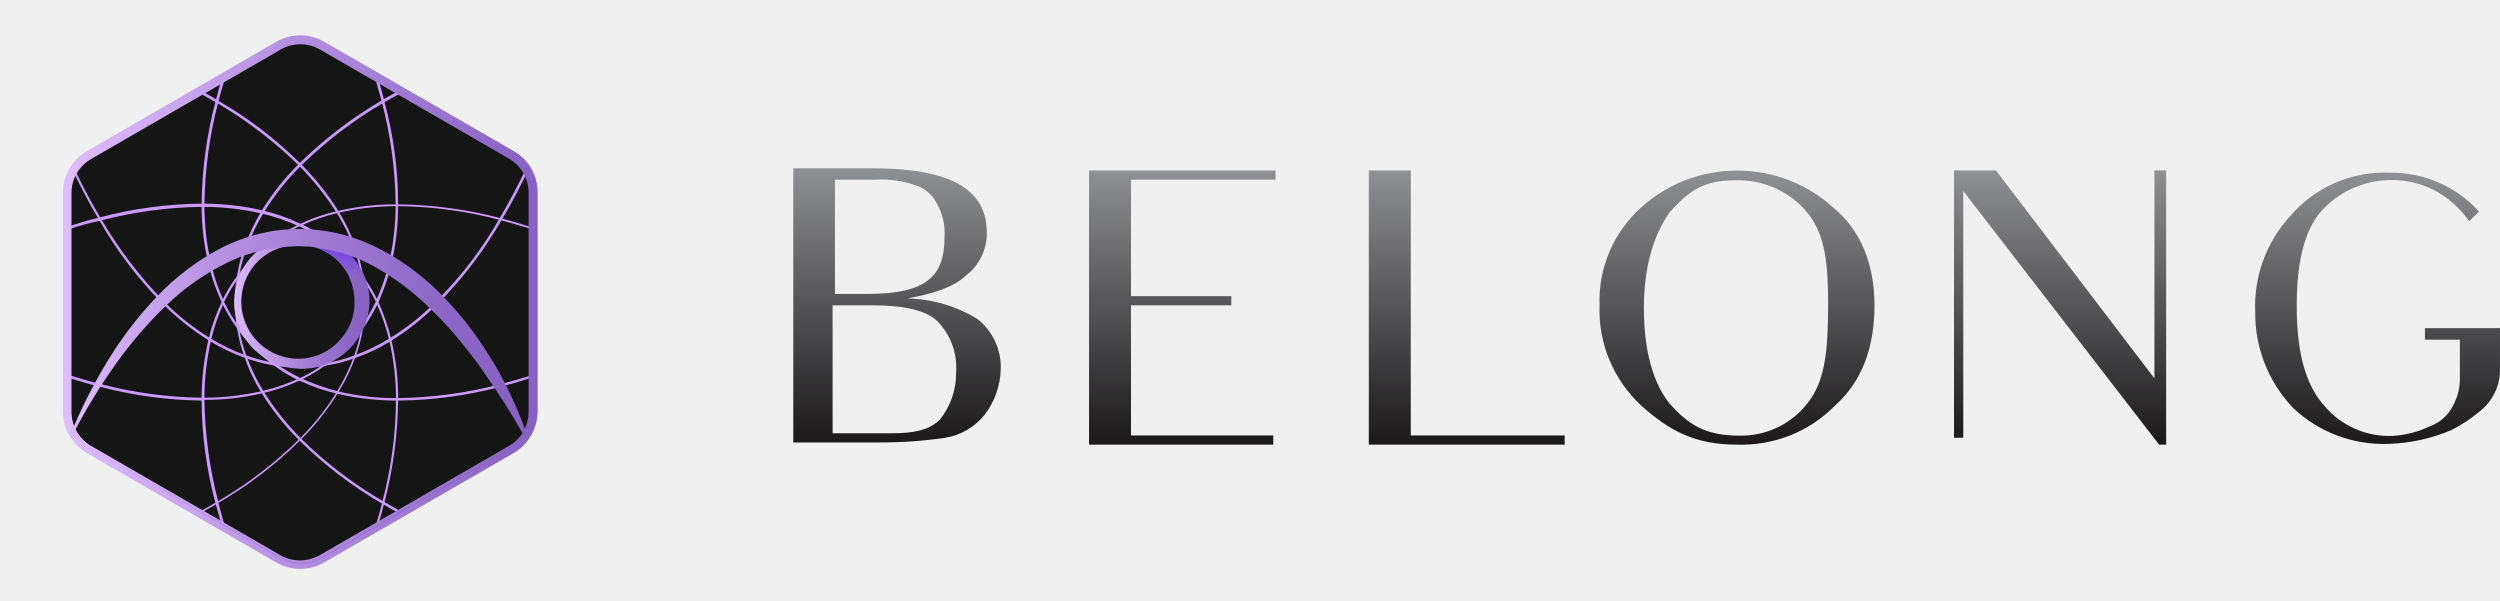
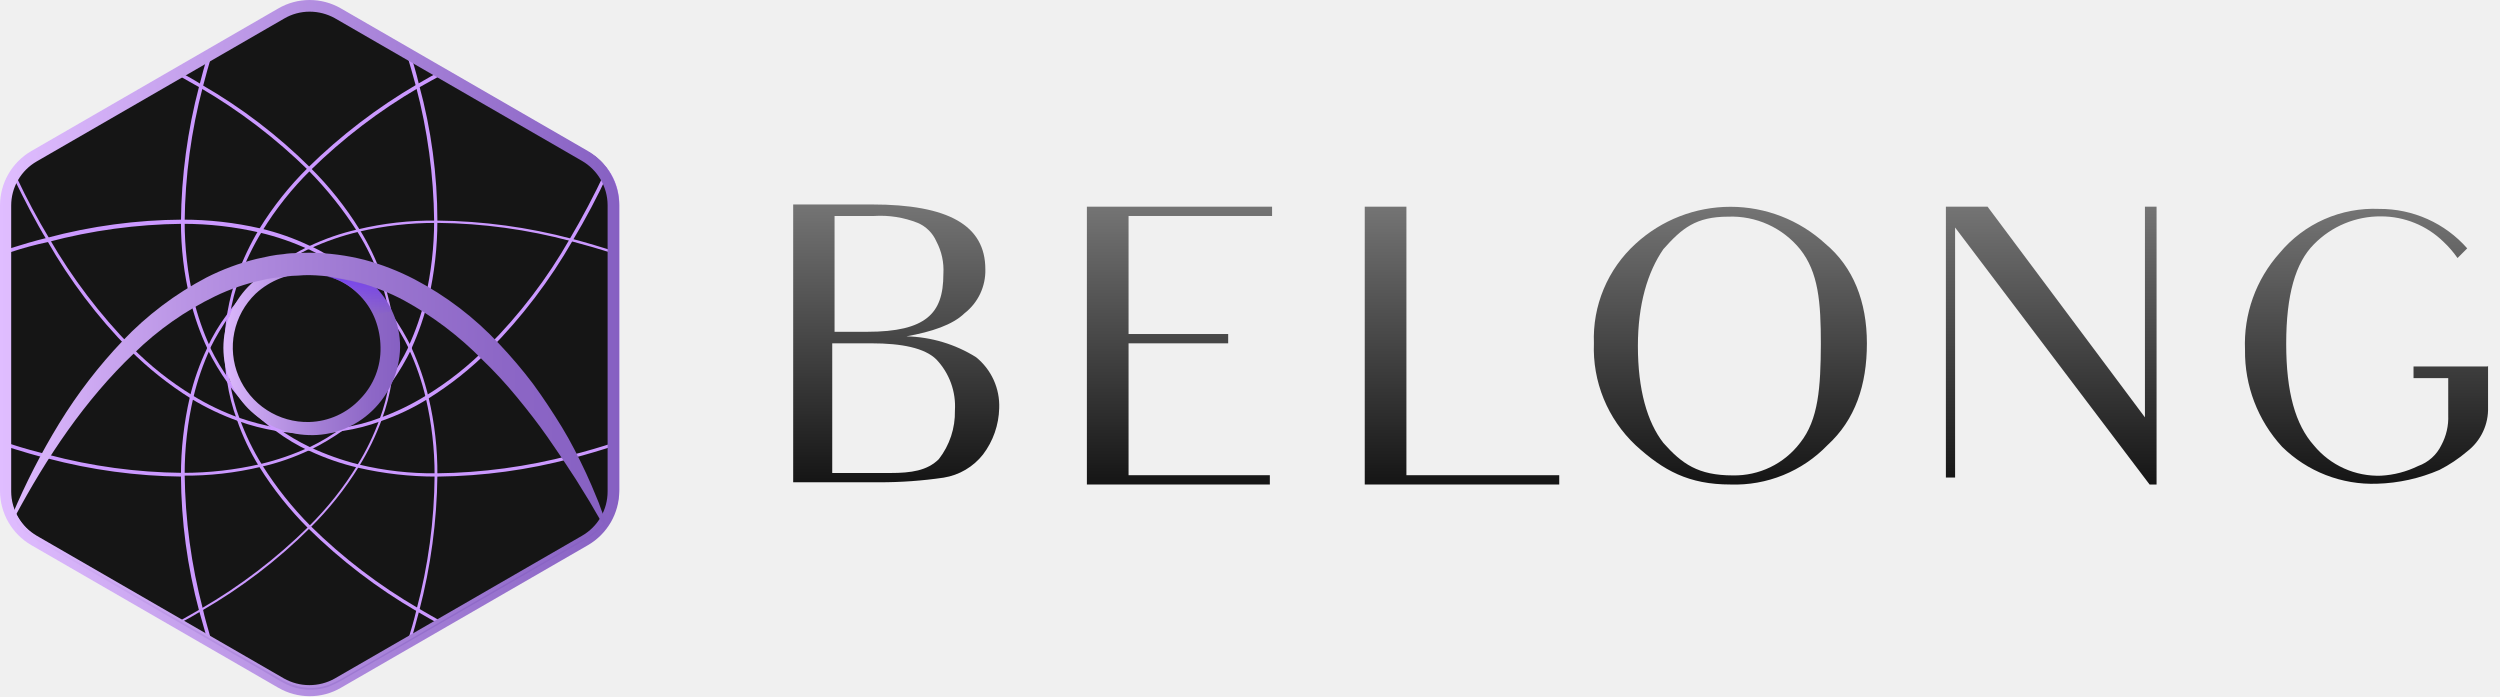
- <svg xmlns="http://www.w3.org/2000/svg" width="208" height="50" viewBox="0 0 208 50" fill="none">
-   <path d="M75.483 24.829C77.618 24.455 79.364 23.882 80.354 22.935C80.913 22.509 81.363 21.96 81.666 21.333C81.969 20.705 82.118 20.017 82.1 19.323C82.1 15.711 78.998 14 72.593 14H66V36.811H73.177C74.995 36.816 76.81 36.688 78.609 36.429C79.912 36.224 81.089 35.545 81.905 34.528C82.754 33.431 83.228 32.101 83.261 30.725C83.292 29.927 83.133 29.134 82.796 28.407C82.459 27.68 81.954 27.041 81.32 26.54C79.567 25.466 77.55 24.875 75.483 24.829ZM69.272 14.947H72.763C74.02 14.867 75.279 15.062 76.449 15.52C77.144 15.815 77.699 16.358 78 17.039C78.441 17.855 78.643 18.775 78.584 19.697C78.584 21.407 78.195 22.553 77.228 23.309C76.262 24.065 74.704 24.455 72.187 24.455H69.467V14.947H69.272ZM78.203 34.91C77.236 35.857 75.881 36.047 74.143 36.047H69.272V25.402H72.568C75.093 25.402 77.034 25.784 78 26.73C78.538 27.286 78.953 27.945 79.22 28.665C79.487 29.385 79.599 30.151 79.55 30.916C79.584 32.359 79.108 33.77 78.203 34.91Z" fill="url(#paint0_linear_2_77)" />
-   <path d="M90.608 19.697V28.25V29.579V31.106V36.994H105.936V36.23H97.013H94.099V31.106V29.579V28.632V28.25V25.402H96.429H102.445V24.638H96.429H94.099V20.461V19.888V14.947H97.209H106.123V14.183H90.608V19.697Z" fill="url(#paint1_linear_2_77)" />
-   <path d="M117.376 14.183H113.884V19.888V31.106V36.994H130.179V36.23H117.376V14.183Z" fill="url(#paint2_linear_2_77)" />
-   <path d="M152.481 17.23C150.313 15.276 147.475 14.191 144.529 14.191C141.583 14.191 138.745 15.276 136.576 17.23C135.421 18.261 134.512 19.526 133.909 20.937C133.305 22.349 133.025 23.872 133.085 25.402C133.024 26.959 133.303 28.511 133.906 29.954C134.508 31.396 135.419 32.696 136.576 33.764C138.906 35.856 141.042 36.994 144.533 36.994C146.041 37.043 147.544 36.78 148.943 36.224C150.341 35.667 151.604 34.829 152.652 33.764C154.982 31.679 155.956 28.823 155.956 25.402C155.956 21.98 154.812 19.132 152.481 17.23ZM150.354 33.581C149.696 34.427 148.843 35.11 147.866 35.573C146.888 36.036 145.813 36.267 144.728 36.246C141.813 36.246 140.457 35.292 138.906 33.581C137.551 31.87 136.771 29.213 136.771 25.624C136.771 22.203 137.583 19.546 138.906 17.668C140.457 15.957 141.627 15.002 144.338 15.002C145.483 14.959 146.623 15.177 147.667 15.64C148.711 16.102 149.632 16.797 150.354 17.668C151.905 19.57 152.1 22.036 152.1 25.457C152.083 29.014 151.905 31.679 150.354 33.581Z" fill="url(#paint3_linear_2_77)" />
-   <path d="M179.249 18.177V31.48L166.064 14.183H162.573V19.506V31.48V36.421H163.344V31.48V15.893L179.639 36.994H180.224V18.368V14.183H179.249V18.177Z" fill="url(#paint4_linear_2_77)" />
-   <path d="M207.957 27.303H201.754V28.258H204.661V31.297C204.698 32.155 204.499 33.007 204.084 33.764C203.691 34.561 202.994 35.175 202.144 35.474C201.172 35.94 200.115 36.211 199.035 36.27C197.968 36.306 196.906 36.102 195.932 35.673C194.958 35.244 194.097 34.602 193.417 33.796C191.858 32.085 191.086 29.427 191.086 25.433C191.086 21.439 191.858 18.782 193.417 17.262C194.148 16.53 195.022 15.951 195.988 15.559C196.953 15.167 197.989 14.969 199.035 14.978C200.992 14.98 202.871 15.731 204.271 17.071C204.706 17.474 205.097 17.919 205.44 18.4L206.252 17.604C205.331 16.579 204.197 15.759 202.925 15.201C201.653 14.642 200.274 14.357 198.88 14.366C197.301 14.297 195.726 14.587 194.279 15.214C192.832 15.841 191.554 16.787 190.542 17.978C188.55 20.156 187.507 23.012 187.635 25.935C187.597 28.877 188.705 31.724 190.737 33.891C191.783 34.901 193.028 35.691 194.396 36.213C195.764 36.736 197.226 36.98 198.693 36.931C200.497 36.88 202.275 36.494 203.93 35.793C204.762 35.377 205.541 34.867 206.252 34.273C206.814 33.849 207.264 33.3 207.568 32.672C207.871 32.044 208.019 31.355 207.998 30.661V27.239L207.957 27.303Z" fill="url(#paint5_linear_2_77)" />
-   <g clip-path="url(#clip0_2_77)">
-     <path d="M5.383 34.13V15.933C5.38 15.298 5.547 14.674 5.866 14.126C6.185 13.577 6.644 13.123 7.197 12.811L22.956 3.712C23.506 3.391 24.132 3.222 24.77 3.222C25.407 3.222 26.033 3.391 26.583 3.712L42.342 12.811C42.892 13.126 43.349 13.581 43.667 14.129C43.986 14.677 44.154 15.299 44.156 15.933V34.16C44.159 34.794 43.992 35.418 43.673 35.967C43.354 36.516 42.895 36.97 42.342 37.282L26.583 46.38C26.033 46.702 25.407 46.871 24.77 46.871C24.132 46.871 23.506 46.702 22.956 46.38L7.197 37.282C6.643 36.963 6.184 36.504 5.866 35.95C5.547 35.397 5.381 34.769 5.383 34.13Z" fill="#151515" />
-     <path d="M44.572 15.903V34.16C44.578 34.919 44.338 35.659 43.888 36.271C43.586 36.682 43.201 37.027 42.758 37.282L33.392 42.693L31.281 43.912L26.97 46.41C26.425 46.731 25.804 46.9 25.171 46.9C24.538 46.9 23.917 46.731 23.372 46.41L18.555 43.615L16.771 42.574L7.583 37.282C7.018 36.96 6.555 36.486 6.245 35.914C5.948 35.377 5.795 34.773 5.799 34.16V15.903C5.796 15.331 5.939 14.768 6.216 14.268C6.534 13.652 7.018 13.137 7.613 12.781L16.593 7.578L18.644 6.388L23.402 3.653C23.947 3.332 24.568 3.162 25.201 3.162C25.833 3.162 26.454 3.332 27 3.653L31.252 6.091L33.63 7.459L42.818 12.751C43.286 13.021 43.683 13.399 43.977 13.851C44.366 14.465 44.572 15.177 44.572 15.903Z" stroke="black" stroke-width="0.149" stroke-miterlimit="10" />
-     <path d="M24.978 30.592C27.95 30.592 30.36 28.182 30.36 25.21C30.36 22.238 27.95 19.828 24.978 19.828C22.005 19.828 19.596 22.238 19.596 25.21C19.596 28.182 22.005 30.592 24.978 30.592Z" stroke="black" stroke-width="0.149" stroke-miterlimit="10" />
-     <path d="M31.311 43.912L26.97 46.41C26.425 46.731 25.804 46.9 25.171 46.9C24.538 46.9 23.917 46.731 23.372 46.41L18.555 43.615L16.771 42.574L7.583 37.282C7.018 36.96 6.555 36.486 6.245 35.914C5.948 35.377 5.795 34.773 5.799 34.16V15.903C5.796 15.331 5.939 14.768 6.216 14.268C6.534 13.652 7.018 13.137 7.613 12.781L16.593 7.578L18.644 6.388L23.402 3.653C23.947 3.332 24.568 3.162 25.201 3.162C25.833 3.162 26.454 3.332 27 3.653L31.252 6.091L33.63 7.459L42.818 12.751C43.286 13.021 43.683 13.399 43.977 13.851C44.392 14.444 44.61 15.151 44.602 15.873V34.13C44.608 34.889 44.368 35.63 43.918 36.241C43.615 36.653 43.231 36.997 42.788 37.252L33.422 42.663L31.311 43.912Z" stroke="black" stroke-width="0.149" stroke-miterlimit="10" />
-     <path d="M24.978 30.592C24.26 30.593 23.544 30.533 22.837 30.413C22.017 30.279 21.21 30.07 20.428 29.789C19.381 29.417 18.375 28.939 17.425 28.362C16.002 27.474 14.686 26.426 13.5 25.239C11.451 23.159 9.682 20.82 8.238 18.282C7.494 17.063 6.81 15.725 6.126 14.327L6.067 14.268L6.097 14.208C6.417 13.576 6.912 13.05 7.524 12.692L23.312 3.564C23.879 3.242 24.519 3.073 25.171 3.073C25.822 3.073 26.463 3.242 27.029 3.564L42.818 12.692C43.292 12.988 43.706 13.371 44.037 13.822L44.067 13.881L44.037 13.941C43.352 15.428 42.588 16.877 41.748 18.282C40.293 20.821 38.514 23.16 36.455 25.239C35.271 26.428 33.954 27.476 32.53 28.362C31.587 28.951 30.579 29.43 29.527 29.789C28.748 30.08 27.941 30.289 27.119 30.413C26.411 30.532 25.695 30.591 24.978 30.592ZM6.305 14.268C6.932 15.601 7.626 16.901 8.386 18.163C9.838 20.67 11.596 22.988 13.619 25.061C14.787 26.247 16.095 27.285 17.515 28.153C18.454 28.73 19.45 29.209 20.488 29.581C21.264 29.848 22.059 30.056 22.866 30.205C24.264 30.443 25.691 30.443 27.089 30.205C27.902 30.085 28.7 29.875 29.467 29.581C30.495 29.208 31.482 28.73 32.411 28.153C33.831 27.285 35.139 26.247 36.306 25.061C38.362 23.008 40.132 20.688 41.569 18.163C42.342 16.855 43.115 15.398 43.829 13.881C43.538 13.47 43.163 13.126 42.729 12.87L26.94 3.772C26.406 3.465 25.801 3.304 25.186 3.304C24.57 3.304 23.965 3.465 23.431 3.772L7.613 12.9C7.056 13.223 6.603 13.697 6.305 14.268Z" fill="#CB99FF" />
-     <path d="M16.741 42.693L16.682 42.663L7.494 37.371C6.903 37.037 6.418 36.542 6.097 35.944C5.787 35.389 5.623 34.765 5.621 34.13V15.903C5.625 15.254 5.798 14.618 6.121 14.055C6.444 13.492 6.906 13.023 7.464 12.692L16.563 7.459L16.622 7.488C17.158 7.786 17.663 8.053 18.109 8.351C20.64 9.805 22.969 11.584 25.037 13.643C26.227 14.825 27.275 16.143 28.159 17.568C28.742 18.504 29.22 19.502 29.586 20.542C29.846 21.3 30.055 22.075 30.211 22.861V22.95C30.33 23.657 30.39 24.373 30.389 25.091C30.384 25.718 30.334 26.344 30.241 26.964C30.241 27.053 30.211 27.142 30.211 27.261C30.083 28.083 29.874 28.89 29.586 29.67C29.204 30.718 28.716 31.724 28.129 32.673C27.251 34.102 26.203 35.42 25.007 36.598C22.939 38.657 20.61 40.436 18.079 41.89C17.693 42.128 17.277 42.366 16.771 42.634L16.741 42.693ZM16.563 7.726L7.613 12.9C7.038 13.236 6.573 13.732 6.275 14.327C6.012 14.821 5.879 15.373 5.889 15.933V34.189C5.885 34.784 6.038 35.369 6.335 35.884C6.642 36.44 7.094 36.902 7.643 37.222L16.771 42.485C17.247 42.218 17.663 41.98 18.02 41.772C20.535 40.32 22.854 38.551 24.918 36.509C26.104 35.341 27.142 34.033 28.011 32.614C28.587 31.684 29.065 30.698 29.438 29.67C29.725 28.9 29.934 28.103 30.062 27.291C30.087 27.204 30.097 27.114 30.092 27.024C30.184 26.413 30.234 25.797 30.241 25.18C30.241 24.473 30.182 23.766 30.062 23.069V23.009C29.93 22.221 29.732 21.445 29.467 20.69C29.101 19.66 28.622 18.672 28.04 17.747C27.133 16.32 26.076 14.995 24.888 13.792C22.816 11.759 20.499 9.991 17.99 8.529C17.544 8.291 17.069 7.994 16.563 7.726Z" fill="#CB99FF" />
-     <path d="M33.392 42.812L33.333 42.782C32.857 42.515 32.322 42.218 31.816 41.92C29.294 40.454 26.966 38.676 24.888 36.628C23.7 35.444 22.652 34.127 21.766 32.703C21.177 31.76 20.698 30.752 20.339 29.7C20.048 28.91 19.839 28.093 19.715 27.261C19.596 26.554 19.537 25.838 19.536 25.121C19.546 23.56 19.817 22.012 20.339 20.542C20.717 19.497 21.195 18.491 21.766 17.538C22.645 16.109 23.693 14.791 24.888 13.614C26.971 11.57 29.298 9.793 31.816 8.321C32.381 7.994 32.946 7.667 33.541 7.37L33.6 7.34L42.848 12.692C43.322 12.988 43.735 13.371 44.067 13.822C44.486 14.435 44.714 15.16 44.721 15.903V34.16C44.717 34.812 44.542 35.452 44.213 36.015C43.884 36.579 43.413 37.046 42.848 37.371L33.392 42.812ZM33.6 7.607C33.035 7.905 32.471 8.232 31.935 8.529C29.427 9.991 27.11 11.759 25.037 13.792C23.852 14.96 22.813 16.268 21.945 17.687C21.374 18.619 20.896 19.605 20.518 20.631C20.23 21.411 20.021 22.218 19.893 23.039C19.655 24.437 19.655 25.864 19.893 27.261C20.014 28.075 20.223 28.872 20.518 29.64C20.89 30.668 21.368 31.655 21.945 32.584C22.828 33.993 23.865 35.299 25.037 36.479C27.105 38.517 29.423 40.285 31.935 41.742C32.441 42.039 32.917 42.307 33.392 42.574L42.699 37.193C43.122 36.946 43.487 36.611 43.769 36.211C44.206 35.617 44.435 34.897 44.423 34.16V15.903C44.432 15.199 44.213 14.511 43.799 13.941C43.499 13.511 43.114 13.147 42.669 12.87L33.6 7.607Z" fill="#CB99FF" />
-     <path d="M16.831 33.327C13.939 33.297 11.063 32.907 8.267 32.167C7.524 31.989 6.721 31.751 5.77 31.454L5.68 31.424V15.903C5.685 15.254 5.857 14.618 6.18 14.055C6.503 13.492 6.966 13.023 7.524 12.692L23.312 3.564C23.879 3.242 24.519 3.073 25.171 3.073C25.822 3.073 26.463 3.242 27.029 3.564L31.311 6.032V6.061C31.549 6.834 31.787 7.607 31.965 8.38C32.732 11.191 33.122 14.09 33.125 17.003C33.127 18.684 32.937 20.36 32.56 21.998C32.302 23.07 31.944 24.116 31.489 25.121V25.15C31.121 25.906 30.694 26.632 30.211 27.321C30.151 27.41 30.062 27.499 30.003 27.588V27.648H29.943C29.592 28.106 29.215 28.543 28.813 28.956C28.575 29.194 28.308 29.432 28.07 29.64C27.783 29.903 27.475 30.142 27.148 30.354C26.47 30.836 25.754 31.264 25.007 31.632H24.978C23.99 32.104 22.953 32.463 21.885 32.703C20.25 33.095 18.572 33.284 16.89 33.268C16.86 33.327 16.86 33.327 16.831 33.327ZM5.889 31.246C6.81 31.543 7.583 31.751 8.297 31.93C11.082 32.671 13.949 33.06 16.831 33.089H16.89C18.561 33.091 20.227 32.902 21.856 32.524C22.919 32.271 23.955 31.913 24.948 31.454H24.978C25.708 31.102 26.405 30.684 27.059 30.205C27.382 30 27.681 29.761 27.951 29.491C28.189 29.283 28.427 29.075 28.694 28.808C29.096 28.404 29.473 27.977 29.824 27.529V27.499L29.854 27.44L30.032 27.172C30.511 26.508 30.929 25.801 31.281 25.061V25.031C31.74 24.039 32.098 23.003 32.352 21.939C32.729 20.321 32.919 18.665 32.917 17.003C32.886 14.112 32.496 11.235 31.757 8.44C31.549 7.697 31.341 6.924 31.103 6.15L26.91 3.712C26.377 3.405 25.772 3.244 25.156 3.244C24.54 3.244 23.936 3.405 23.402 3.712L7.613 12.9C7.038 13.236 6.573 13.732 6.275 14.327C6.012 14.821 5.879 15.373 5.889 15.933V31.246Z" fill="#CB99FF" />
-     <path d="M25.186 47.005C24.529 46.998 23.884 46.824 23.312 46.499L18.436 43.704V43.675C18.258 43.02 18.079 42.426 17.931 41.89C17.176 39.078 16.787 36.18 16.771 33.268C16.769 31.587 16.959 29.911 17.336 28.272C17.59 27.195 17.959 26.149 18.436 25.15V25.121C18.787 24.364 19.215 23.647 19.715 22.98C20.139 22.391 20.606 21.835 21.112 21.315C21.626 20.802 22.183 20.334 22.777 19.917C23.456 19.435 24.172 19.007 24.918 18.639H24.948C25.935 18.167 26.973 17.808 28.04 17.568C29.676 17.176 31.354 16.987 33.035 17.003H33.154C36.036 17.036 38.902 17.425 41.688 18.163C42.61 18.401 43.591 18.698 44.602 19.025L44.691 19.055V34.219C44.687 34.871 44.512 35.511 44.183 36.075C43.855 36.638 43.384 37.106 42.818 37.43L27.029 46.559C26.454 46.839 25.825 46.991 25.186 47.005ZM18.644 43.556L23.431 46.321C23.965 46.628 24.57 46.789 25.186 46.789C25.801 46.789 26.406 46.628 26.94 46.321L42.729 37.193C43.152 36.946 43.517 36.611 43.799 36.211C44.235 35.617 44.465 34.897 44.453 34.16V19.144C43.472 18.817 42.52 18.549 41.629 18.312C38.863 17.572 36.017 17.183 33.154 17.152H33.035C31.374 17.15 29.718 17.34 28.1 17.717C27.036 17.97 26 18.329 25.007 18.787H24.978C24.247 19.139 23.551 19.557 22.896 20.036C22.318 20.451 21.771 20.908 21.261 21.404C20.756 21.906 20.299 22.454 19.893 23.039C19.421 23.698 19.003 24.394 18.644 25.121V25.15C18.186 26.143 17.827 27.179 17.574 28.243C17.197 29.861 17.007 31.517 17.009 33.178C17.041 36.08 17.431 38.966 18.169 41.772C18.288 42.336 18.466 42.901 18.644 43.556Z" fill="#CB99FF" />
-     <path d="M25.186 47.005C24.529 46.998 23.884 46.824 23.312 46.499L7.524 37.371C6.932 37.037 6.448 36.542 6.126 35.944C5.817 35.389 5.653 34.765 5.651 34.13V18.847L5.74 18.817C6.691 18.52 7.494 18.282 8.238 18.103C11.051 17.351 13.948 16.961 16.86 16.944C18.541 16.942 20.217 17.131 21.856 17.509C22.933 17.763 23.979 18.132 24.978 18.609H25.007C25.764 18.959 26.481 19.388 27.148 19.887C27.205 19.918 27.255 19.958 27.297 20.006C27.831 20.397 28.338 20.825 28.813 21.285C29.326 21.799 29.794 22.356 30.211 22.95C30.227 22.966 30.237 22.987 30.241 23.009C30.711 23.68 31.128 24.386 31.489 25.121V25.15C31.944 26.155 32.302 27.2 32.56 28.272C32.95 29.908 33.14 31.586 33.125 33.268C33.093 36.178 32.703 39.075 31.965 41.89C31.787 42.545 31.608 43.258 31.37 43.972V44.002L27 46.529C26.444 46.835 25.82 46.999 25.186 47.005ZM5.889 19.025V34.16C5.885 34.754 6.038 35.339 6.335 35.855C6.642 36.41 7.094 36.873 7.643 37.193L23.431 46.321C23.965 46.628 24.57 46.789 25.186 46.789C25.801 46.789 26.406 46.628 26.94 46.321L31.222 43.853C31.43 43.169 31.638 42.485 31.787 41.831C32.539 39.028 32.929 36.14 32.946 33.238C32.948 31.576 32.759 29.92 32.381 28.302C32.128 27.238 31.77 26.203 31.311 25.21V25.18C30.964 24.462 30.556 23.776 30.092 23.128L30.062 23.099C29.649 22.519 29.192 21.972 28.694 21.463C28.228 21.005 27.731 20.578 27.208 20.185C27.148 20.155 27.119 20.096 27.059 20.096C26.394 19.617 25.688 19.199 24.948 18.847H24.918C23.925 18.388 22.89 18.03 21.826 17.776C20.208 17.399 18.552 17.209 16.89 17.211H16.831C13.949 17.242 11.082 17.632 8.297 18.371C7.482 18.542 6.678 18.761 5.889 19.025Z" fill="#CB99FF" />
-     <path d="M33.184 33.327H33.065C31.384 33.331 29.708 33.141 28.07 32.762C27.005 32.514 25.968 32.155 24.978 31.692H24.948C24.192 31.341 23.474 30.913 22.807 30.413C22.219 29.989 21.662 29.522 21.142 29.016C20.629 28.502 20.161 27.945 19.744 27.351C19.262 26.672 18.834 25.956 18.466 25.21V25.18C17.993 24.18 17.624 23.134 17.366 22.058C16.965 20.423 16.766 18.746 16.771 17.063C16.799 14.152 17.189 11.255 17.931 8.44C18.109 7.756 18.288 7.072 18.496 6.388V6.359L23.313 3.564C23.879 3.242 24.519 3.073 25.171 3.073C25.822 3.073 26.463 3.242 27.029 3.564L42.818 12.692C43.292 12.988 43.706 13.371 44.037 13.822C44.457 14.435 44.684 15.16 44.691 15.903V31.276L44.602 31.305C43.591 31.632 42.61 31.93 41.688 32.167C38.912 32.905 36.056 33.294 33.184 33.327ZM25.007 31.454C26.001 31.918 27.036 32.286 28.1 32.554C29.725 32.948 31.393 33.137 33.065 33.119C35.966 33.087 38.852 32.697 41.658 31.959C42.58 31.721 43.532 31.454 44.483 31.127V15.903C44.492 15.199 44.273 14.511 43.859 13.941C43.558 13.511 43.174 13.147 42.729 12.87L26.94 3.772C26.406 3.465 25.801 3.304 25.186 3.304C24.57 3.304 23.965 3.465 23.431 3.772L18.734 6.478C18.525 7.132 18.347 7.786 18.169 8.47C17.427 11.275 17.038 14.161 17.009 17.063C17.007 18.724 17.197 20.381 17.574 21.998C17.827 23.062 18.186 24.098 18.644 25.091V25.121C18.996 25.851 19.414 26.548 19.893 27.202C20.308 27.78 20.765 28.327 21.261 28.837C21.763 29.342 22.311 29.8 22.896 30.205C23.561 30.684 24.267 31.102 25.007 31.454Z" fill="#CB99FF" />
-     <path d="M24.978 47.332C24.278 47.33 23.591 47.146 22.985 46.797L7.227 37.698C6.623 37.347 6.121 36.843 5.772 36.239C5.422 35.633 5.237 34.948 5.234 34.249V16.022C5.237 15.323 5.422 14.638 5.772 14.033C6.121 13.428 6.623 12.924 7.227 12.573L22.985 3.474C23.591 3.124 24.278 2.939 24.978 2.939C25.677 2.939 26.364 3.124 26.97 3.474L42.729 12.573C43.333 12.924 43.834 13.428 44.184 14.033C44.533 14.638 44.718 15.323 44.721 16.022V34.249C44.718 34.948 44.533 35.633 44.184 36.239C43.834 36.843 43.333 37.347 42.729 37.698L26.97 46.797C26.365 47.149 25.677 47.334 24.978 47.332ZM24.978 3.683C24.402 3.683 23.838 3.837 23.342 4.129L7.583 13.227C7.086 13.512 6.672 13.923 6.385 14.419C6.098 14.915 5.947 15.479 5.948 16.052V34.279C5.949 34.852 6.101 35.414 6.388 35.91C6.675 36.405 7.087 36.817 7.583 37.103L23.342 46.202C23.837 46.48 24.395 46.626 24.963 46.626C25.53 46.626 26.088 46.48 26.583 46.202L42.342 37.103C42.84 36.819 43.253 36.408 43.541 35.911C43.828 35.415 43.978 34.852 43.977 34.279V16.022C43.976 15.449 43.824 14.887 43.537 14.391C43.25 13.896 42.838 13.484 42.342 13.197L26.583 4.099C26.092 3.826 25.54 3.683 24.978 3.683Z" fill="url(#paint6_linear_2_77)" />
-     <path d="M30.746 25.091C30.711 26.622 30.069 28.076 28.962 29.135C28.427 29.651 27.793 30.054 27.098 30.32C26.403 30.585 25.662 30.708 24.918 30.681C24.19 30.661 23.473 30.499 22.807 30.205C22.154 29.907 21.56 29.494 21.053 28.986C20.552 28.474 20.158 27.867 19.893 27.202C19.621 26.542 19.48 25.835 19.477 25.121C19.482 23.668 20.046 22.273 21.053 21.226C22.083 20.173 23.477 19.556 24.948 19.501C25.693 19.482 26.434 19.611 27.128 19.882C27.823 20.152 28.456 20.558 28.992 21.077C29.548 21.587 29.991 22.207 30.293 22.898C30.595 23.59 30.75 24.337 30.746 25.091ZM29.497 25.091C29.492 24.491 29.381 23.898 29.17 23.337C28.958 22.773 28.634 22.257 28.219 21.82C27.797 21.373 27.291 21.014 26.729 20.764C26.168 20.514 25.562 20.378 24.948 20.363C23.682 20.339 22.456 20.808 21.529 21.672C20.84 22.337 20.368 23.195 20.175 24.132C19.982 25.07 20.076 26.044 20.446 26.928C20.815 27.811 21.442 28.562 22.246 29.083C23.049 29.604 23.991 29.871 24.948 29.848C25.565 29.832 26.172 29.691 26.734 29.436C27.296 29.181 27.8 28.815 28.219 28.362C28.638 27.928 28.966 27.416 29.186 26.855C29.405 26.293 29.511 25.694 29.497 25.091Z" fill="url(#paint7_linear_2_77)" />
-     <path d="M43.799 36.271C43.769 36.3 43.769 36.33 43.74 36.39L43.68 36.449L43.561 36.568C43.49 36.655 43.41 36.734 43.323 36.806C43.152 36.954 42.974 37.093 42.788 37.222C42.402 37.46 41.985 37.668 41.599 37.906L39.22 39.274L34.492 42.009L29.765 44.745L27.386 46.113C26.999 46.356 26.591 46.565 26.167 46.737C25.727 46.884 25.262 46.944 24.799 46.915C24.334 46.888 23.878 46.767 23.461 46.559C23.045 46.35 22.658 46.113 22.272 45.875L19.893 44.507L15.165 41.772L10.438 39.036L8.059 37.668C7.649 37.459 7.261 37.211 6.9 36.925C6.54 36.625 6.238 36.262 6.008 35.855L5.978 35.825L6.008 35.795C6.859 33.77 7.863 31.811 9.011 29.938C10.169 28.045 11.524 26.281 13.054 24.675C14.604 23.042 16.412 21.675 18.407 20.631C19.427 20.112 20.505 19.713 21.618 19.442L22.45 19.263C22.735 19.207 23.023 19.167 23.313 19.144C23.597 19.095 23.886 19.075 24.175 19.085C24.462 19.06 24.749 19.05 25.037 19.055C26.19 19.07 27.338 19.219 28.456 19.501C29.569 19.799 30.646 20.218 31.668 20.75C33.68 21.805 35.499 23.192 37.05 24.853C37.82 25.664 38.545 26.518 39.22 27.41C39.874 28.302 40.499 29.254 41.064 30.175C41.629 31.097 42.134 32.108 42.61 33.119C42.848 33.624 43.056 34.13 43.264 34.635C43.376 34.888 43.475 35.146 43.561 35.408L43.71 35.795L43.799 36.003V36.271ZM43.65 36.271L43.532 36.122C43.502 36.063 43.472 36.033 43.442 35.973L43.234 35.617L42.818 34.903L41.956 33.505C41.361 32.584 40.766 31.692 40.142 30.8C39.517 29.908 38.863 29.075 38.179 28.243C37.503 27.418 36.778 26.633 36.009 25.894C34.532 24.383 32.838 23.101 30.984 22.088C30.522 21.84 30.046 21.621 29.557 21.434C29.081 21.255 28.575 21.077 28.07 20.928C27.07 20.659 26.042 20.51 25.007 20.482C24.749 20.477 24.491 20.487 24.234 20.512C23.976 20.516 23.717 20.536 23.461 20.571L22.688 20.66C22.428 20.696 22.17 20.745 21.915 20.809C20.898 21.029 19.91 21.369 18.971 21.82C17.05 22.748 15.292 23.983 13.768 25.477C10.646 28.451 8.208 32.108 6.156 35.944V35.884C6.368 36.279 6.662 36.624 7.018 36.895C7.378 37.174 7.767 37.413 8.178 37.609L10.557 38.977L15.284 41.712L20.012 44.447L22.391 45.815C22.777 46.023 23.164 46.291 23.58 46.469C23.984 46.651 24.417 46.762 24.859 46.797C25.302 46.827 25.748 46.767 26.167 46.618C26.578 46.45 26.975 46.251 27.356 46.023L29.735 44.656L34.463 41.92L39.19 39.185L41.569 37.817C41.956 37.579 42.372 37.371 42.758 37.133C42.944 37.004 43.123 36.865 43.294 36.717L43.532 36.479L43.65 36.36L43.71 36.3C43.621 36.271 43.65 36.271 43.65 36.271Z" fill="url(#paint8_linear_2_77)" />
-     <path d="M26.078 20.571C26.788 20.674 27.493 20.813 28.189 20.988C28.564 21.078 28.932 21.197 29.289 21.344C29.289 21.344 29.676 21.79 29.854 22.058C29.997 22.288 30.126 22.526 30.241 22.772L29.051 23.039C28.805 22.498 28.451 22.012 28.011 21.612C27.478 21.089 26.808 20.728 26.078 20.571Z" fill="url(#paint9_linear_2_77)" />
-   </g>
+ <svg xmlns="http://www.w3.org/2000/svg" width="158" height="44" viewBox="0 0 158 44" fill="none">
+   <path d="M57.282 21.257C58.893 20.969 60.21 20.528 60.957 19.799C61.379 19.471 61.718 19.049 61.947 18.566C62.175 18.083 62.288 17.553 62.274 17.019C62.274 14.238 59.934 12.922 55.102 12.922H50.129V30.48H55.543C56.914 30.484 58.284 30.386 59.64 30.187C60.624 30.029 61.511 29.506 62.127 28.723C62.767 27.879 63.125 26.854 63.15 25.795C63.173 25.181 63.053 24.57 62.799 24.011C62.545 23.452 62.164 22.96 61.686 22.574C60.363 21.747 58.842 21.293 57.282 21.257ZM52.597 13.65H55.231C56.179 13.589 57.129 13.739 58.011 14.091C58.536 14.318 58.954 14.737 59.181 15.261C59.514 15.889 59.666 16.597 59.622 17.307C59.622 18.623 59.328 19.506 58.599 20.087C57.87 20.669 56.694 20.969 54.796 20.969H52.744V13.65H52.597ZM59.334 29.017C58.605 29.746 57.582 29.893 56.272 29.893H52.597V21.698H55.084C56.988 21.698 58.452 21.992 59.181 22.721C59.587 23.148 59.9 23.655 60.102 24.21C60.303 24.764 60.388 25.354 60.351 25.942C60.376 27.054 60.017 28.14 59.334 29.017Z" fill="url(#paint0_linear_97_17393)" />
+   <path d="M68.691 17.306V23.89V24.913V26.089V30.621H80.254V30.033H73.524H71.325V26.089V24.913V24.184V23.89V21.698H73.083H77.621V21.11H73.083H71.325V17.895V17.453V13.65H73.671H80.395V13.062H68.691V17.306Z" fill="url(#paint1_linear_97_17393)" />
+   <path d="M88.885 13.062H86.252V17.453V26.089V30.621H98.544V30.033H88.885V13.062Z" fill="url(#paint2_linear_97_17393)" />
+   <path d="M115.366 15.408C113.731 13.904 111.59 13.069 109.367 13.069C107.145 13.069 105.004 13.904 103.368 15.408C102.497 16.201 101.81 17.175 101.355 18.262C100.9 19.348 100.689 20.521 100.735 21.698C100.688 22.897 100.899 24.092 101.353 25.202C101.808 26.312 102.495 27.313 103.368 28.135C105.126 29.746 106.737 30.621 109.37 30.621C110.508 30.659 111.642 30.457 112.697 30.028C113.752 29.6 114.705 28.955 115.495 28.135C117.253 26.53 117.988 24.331 117.988 21.698C117.988 19.064 117.124 16.872 115.366 15.408ZM113.762 27.994C113.265 28.645 112.622 29.171 111.885 29.527C111.147 29.884 110.336 30.061 109.517 30.046C107.319 30.046 106.296 29.311 105.126 27.994C104.103 26.677 103.515 24.632 103.515 21.869C103.515 19.236 104.128 17.19 105.126 15.745C106.296 14.428 107.178 13.693 109.223 13.693C110.087 13.66 110.947 13.828 111.734 14.184C112.522 14.54 113.216 15.075 113.762 15.745C114.931 17.209 115.078 19.107 115.078 21.741C115.066 24.479 114.931 26.53 113.762 27.994Z" fill="url(#paint3_linear_97_17393)" />
+   <path d="M135.56 16.137V26.377L125.614 13.062H122.98V17.16V26.377V30.18H123.562V26.377V14.379L135.854 30.621H136.295V16.284V13.062H135.56V16.137Z" fill="url(#paint4_linear_97_17393)" />
+   <path d="M157.215 23.162H152.535V23.897H154.728V26.236C154.757 26.897 154.606 27.552 154.293 28.135C153.997 28.748 153.471 29.221 152.829 29.451C152.096 29.81 151.299 30.018 150.484 30.064C149.679 30.092 148.878 29.934 148.143 29.604C147.409 29.274 146.759 28.78 146.246 28.159C145.07 26.842 144.488 24.797 144.488 21.722C144.488 18.648 145.07 16.602 146.246 15.432C146.797 14.87 147.457 14.424 148.185 14.122C148.914 13.82 149.695 13.668 150.484 13.675C151.96 13.676 153.378 14.254 154.434 15.286C154.762 15.595 155.058 15.938 155.316 16.308L155.928 15.696C155.234 14.907 154.378 14.276 153.419 13.846C152.459 13.416 151.419 13.197 150.367 13.203C149.176 13.15 147.988 13.374 146.896 13.856C145.805 14.338 144.841 15.067 144.078 15.984C142.575 17.66 141.788 19.859 141.885 22.108C141.855 24.373 142.692 26.564 144.225 28.233C145.014 29.01 145.953 29.618 146.985 30.02C148.017 30.422 149.12 30.61 150.226 30.572C151.587 30.534 152.928 30.236 154.177 29.697C154.804 29.376 155.392 28.984 155.928 28.527C156.352 28.2 156.692 27.778 156.921 27.294C157.15 26.811 157.261 26.281 157.245 25.746V23.113L157.215 23.162Z" fill="url(#paint5_linear_97_17393)" />
+   <path d="M0.148 30.916V12.879C0.146 12.25 0.311 11.632 0.627 11.088C0.943 10.544 1.398 10.094 1.946 9.785L17.566 0.767C18.111 0.448 18.732 0.281 19.363 0.281C19.995 0.281 20.616 0.448 21.161 0.767L36.781 9.785C37.326 10.098 37.779 10.548 38.094 11.091C38.41 11.634 38.577 12.251 38.578 12.879V30.945C38.581 31.574 38.416 32.192 38.1 32.736C37.784 33.28 37.328 33.73 36.781 34.039L21.161 43.057C20.616 43.376 19.995 43.544 19.363 43.544C18.732 43.544 18.111 43.376 17.566 43.057L1.946 34.039C1.398 33.724 0.943 33.268 0.627 32.719C0.311 32.171 0.146 31.549 0.148 30.916Z" fill="#151515" />
+   <path d="M38.991 12.85V30.945C38.997 31.697 38.759 32.431 38.313 33.037C38.013 33.445 37.632 33.786 37.193 34.039L27.91 39.403L25.817 40.611L21.544 43.087C21.004 43.405 20.388 43.573 19.761 43.573C19.134 43.573 18.518 43.405 17.978 43.087L13.204 40.316L11.435 39.285L2.329 34.039C1.769 33.72 1.309 33.25 1.003 32.683C0.708 32.151 0.556 31.553 0.561 30.945V12.85C0.557 12.283 0.699 11.725 0.973 11.229C1.289 10.618 1.769 10.108 2.358 9.755L11.259 4.598L13.292 3.419L18.007 0.708C18.548 0.389 19.163 0.221 19.79 0.221C20.417 0.221 21.033 0.389 21.573 0.708L25.788 3.124L28.145 4.48L37.252 9.726C37.716 9.993 38.109 10.367 38.401 10.816C38.786 11.424 38.991 12.13 38.991 12.85Z" stroke="black" stroke-width="0.11" stroke-miterlimit="10" />
+   <path d="M19.569 27.408C22.515 27.408 24.903 25.02 24.903 22.074C24.903 19.128 22.515 16.74 19.569 16.74C16.623 16.74 14.234 19.128 14.234 22.074C14.234 25.02 16.623 27.408 19.569 27.408Z" stroke="black" stroke-width="0.11" stroke-miterlimit="10" />
+   <path d="M25.847 40.611L21.544 43.087C21.004 43.405 20.388 43.573 19.761 43.573C19.134 43.573 18.518 43.405 17.978 43.087L13.204 40.316L11.435 39.285L2.329 34.039C1.769 33.72 1.309 33.25 1.003 32.683C0.708 32.151 0.556 31.553 0.561 30.945V12.85C0.557 12.283 0.699 11.725 0.973 11.229C1.289 10.618 1.769 10.108 2.358 9.755L11.259 4.598L13.292 3.419L18.007 0.708C18.548 0.389 19.163 0.221 19.79 0.221C20.418 0.221 21.033 0.389 21.573 0.708L25.788 3.124L28.145 4.48L37.252 9.726C37.716 9.993 38.109 10.367 38.401 10.816C38.812 11.403 39.028 12.104 39.02 12.82V30.915C39.026 31.668 38.788 32.402 38.342 33.008C38.042 33.416 37.661 33.757 37.222 34.01L27.939 39.373L25.847 40.611Z" stroke="black" stroke-width="0.11" stroke-miterlimit="10" />
+   <path d="M19.57 27.408C18.859 27.409 18.149 27.35 17.448 27.232C16.635 27.098 15.836 26.891 15.061 26.613C14.023 26.244 13.025 25.77 12.084 25.198C10.674 24.318 9.369 23.28 8.194 22.104C6.163 20.042 4.409 17.723 2.978 15.207C2.241 13.999 1.563 12.673 0.885 11.288L0.826 11.229L0.856 11.17C1.173 10.544 1.664 10.022 2.27 9.667L17.919 0.619C18.481 0.301 19.116 0.133 19.761 0.133C20.407 0.133 21.042 0.301 21.603 0.619L37.252 9.667C37.722 9.961 38.132 10.341 38.461 10.787L38.49 10.846L38.461 10.905C37.782 12.379 37.024 13.815 36.191 15.207C34.75 17.724 32.986 20.043 30.945 22.104C29.772 23.282 28.467 24.32 27.055 25.198C26.12 25.782 25.122 26.257 24.079 26.613C23.307 26.901 22.507 27.109 21.692 27.232C20.99 27.349 20.281 27.408 19.57 27.408ZM1.062 11.229C1.683 12.55 2.372 13.839 3.125 15.09C4.564 17.575 6.306 19.872 8.312 21.927C9.469 23.102 10.765 24.131 12.172 24.992C13.103 25.564 14.091 26.038 15.12 26.406C15.889 26.671 16.677 26.878 17.477 27.025C18.862 27.261 20.277 27.261 21.662 27.025C22.468 26.906 23.259 26.698 24.02 26.406C25.039 26.037 26.017 25.563 26.937 24.992C28.344 24.131 29.641 23.102 30.798 21.927C32.836 19.892 34.59 17.593 36.014 15.09C36.781 13.793 37.547 12.349 38.254 10.846C37.965 10.439 37.594 10.097 37.164 9.844L21.515 0.826C20.986 0.522 20.386 0.362 19.776 0.362C19.166 0.362 18.566 0.522 18.037 0.826L2.359 9.873C1.807 10.194 1.357 10.664 1.062 11.229Z" fill="#CB99FF" />
+   <path d="M11.405 39.403L11.346 39.373L2.239 34.128C1.653 33.797 1.173 33.306 0.854 32.713C0.547 32.163 0.385 31.545 0.383 30.915V12.85C0.387 12.207 0.558 11.576 0.878 11.018C1.198 10.46 1.657 9.995 2.21 9.667L11.228 4.48L11.287 4.509C11.818 4.804 12.319 5.069 12.761 5.364C15.269 6.805 17.577 8.569 19.627 10.61C20.807 11.781 21.846 13.087 22.722 14.5C23.299 15.428 23.773 16.416 24.136 17.447C24.394 18.199 24.6 18.967 24.755 19.746V19.834C24.874 20.535 24.933 21.245 24.932 21.956C24.927 22.578 24.878 23.198 24.785 23.813C24.785 23.901 24.755 23.99 24.755 24.108C24.629 24.922 24.421 25.721 24.136 26.495C23.758 27.533 23.274 28.531 22.692 29.471C21.822 30.888 20.783 32.194 19.598 33.361C17.548 35.402 15.239 37.166 12.731 38.607C12.348 38.843 11.935 39.079 11.434 39.344L11.405 39.403ZM11.228 4.745L2.357 9.873C1.787 10.206 1.327 10.697 1.031 11.288C0.77 11.777 0.638 12.325 0.648 12.879V30.974C0.644 31.564 0.797 32.143 1.09 32.654C1.395 33.205 1.843 33.663 2.387 33.98L11.434 39.197C11.906 38.931 12.319 38.696 12.672 38.489C15.165 37.05 17.463 35.297 19.509 33.273C20.684 32.116 21.714 30.819 22.574 29.412C23.146 28.491 23.62 27.514 23.989 26.495C24.274 25.732 24.481 24.942 24.608 24.137C24.632 24.051 24.642 23.961 24.637 23.872C24.729 23.267 24.778 22.656 24.785 22.045C24.786 21.343 24.727 20.643 24.608 19.952V19.893C24.477 19.112 24.28 18.343 24.018 17.595C23.655 16.573 23.181 15.595 22.604 14.677C21.704 13.263 20.657 11.95 19.48 10.757C17.426 8.742 15.129 6.99 12.643 5.541C12.201 5.305 11.729 5.01 11.228 4.745Z" fill="#CB99FF" />
+   <path d="M27.909 39.52L27.85 39.491C27.379 39.226 26.848 38.931 26.347 38.636C23.847 37.183 21.54 35.42 19.48 33.39C18.303 32.217 17.264 30.912 16.386 29.5C15.802 28.566 15.328 27.567 14.972 26.524C14.683 25.741 14.475 24.932 14.353 24.107C14.235 23.406 14.176 22.696 14.176 21.985C14.185 20.438 14.454 18.904 14.972 17.447C15.346 16.411 15.819 15.414 16.386 14.47C17.257 13.053 18.296 11.747 19.48 10.58C21.544 8.555 23.851 6.793 26.347 5.334C26.907 5.01 27.467 4.686 28.057 4.391L28.116 4.362L37.281 9.666C37.751 9.96 38.161 10.34 38.489 10.786C38.905 11.394 39.131 12.112 39.138 12.849V30.944C39.134 31.591 38.96 32.225 38.634 32.784C38.308 33.342 37.842 33.805 37.281 34.127L27.909 39.52ZM28.116 4.627C27.556 4.922 26.996 5.246 26.465 5.54C23.979 6.989 21.682 8.741 19.628 10.757C18.453 11.914 17.424 13.21 16.563 14.617C15.997 15.541 15.523 16.519 15.148 17.535C14.863 18.308 14.656 19.108 14.529 19.922C14.294 21.307 14.294 22.722 14.529 24.107C14.649 24.913 14.856 25.704 15.148 26.465C15.517 27.484 15.991 28.462 16.563 29.382C17.439 30.779 18.466 32.074 19.628 33.243C21.678 35.263 23.975 37.016 26.465 38.459C26.966 38.754 27.438 39.019 27.909 39.285L37.134 33.95C37.553 33.706 37.915 33.374 38.194 32.978C38.627 32.389 38.855 31.675 38.843 30.944V12.849C38.851 12.151 38.634 11.469 38.224 10.904C37.926 10.478 37.545 10.117 37.104 9.843L28.116 4.627Z" fill="#CB99FF" />
+   <path d="M11.493 30.12C8.627 30.09 5.776 29.703 3.005 28.97C2.269 28.794 1.473 28.558 0.53 28.263L0.441 28.234V12.85C0.446 12.207 0.616 11.576 0.937 11.018C1.257 10.46 1.716 9.995 2.269 9.667L17.918 0.619C18.479 0.301 19.114 0.133 19.76 0.133C20.405 0.133 21.04 0.301 21.602 0.619L25.845 3.066V3.095C26.081 3.861 26.317 4.627 26.494 5.394C27.254 8.179 27.64 11.053 27.643 13.94C27.645 15.607 27.457 17.268 27.083 18.891C26.827 19.954 26.472 20.99 26.022 21.986V22.015C25.657 22.765 25.233 23.484 24.755 24.167C24.696 24.255 24.608 24.343 24.549 24.432V24.491H24.49C24.142 24.945 23.768 25.378 23.37 25.788C23.134 26.023 22.869 26.259 22.633 26.465C22.349 26.726 22.043 26.963 21.719 27.173C21.047 27.651 20.337 28.075 19.598 28.44H19.568C18.589 28.907 17.561 29.263 16.503 29.501C14.882 29.889 13.219 30.077 11.552 30.061C11.523 30.12 11.523 30.12 11.493 30.12ZM0.648 28.057C1.561 28.352 2.328 28.558 3.035 28.735C5.795 29.469 8.637 29.855 11.493 29.884H11.552C13.209 29.886 14.86 29.698 16.474 29.324C17.528 29.073 18.555 28.718 19.538 28.263H19.568C20.292 27.914 20.982 27.5 21.631 27.025C21.951 26.823 22.247 26.585 22.515 26.318C22.751 26.112 22.987 25.905 23.252 25.64C23.65 25.24 24.024 24.817 24.372 24.373V24.343L24.401 24.285L24.578 24.019C25.053 23.36 25.467 22.66 25.816 21.927V21.897C26.27 20.913 26.626 19.887 26.877 18.832C27.251 17.229 27.439 15.587 27.437 13.94C27.406 11.074 27.02 8.223 26.287 5.453C26.081 4.716 25.875 3.95 25.639 3.183L21.484 0.767C20.955 0.463 20.355 0.303 19.745 0.303C19.135 0.303 18.535 0.463 18.006 0.767L2.357 9.873C1.787 10.206 1.326 10.698 1.031 11.288C0.77 11.777 0.638 12.325 0.648 12.879V28.057Z" fill="#CB99FF" />
+   <path d="M19.776 43.676C19.124 43.669 18.485 43.497 17.919 43.175L13.086 40.404V40.375C12.909 39.727 12.732 39.137 12.585 38.607C11.837 35.819 11.451 32.946 11.436 30.06C11.434 28.394 11.621 26.733 11.995 25.109C12.248 24.042 12.613 23.004 13.086 22.015V21.985C13.433 21.236 13.858 20.524 14.353 19.863C14.774 19.28 15.237 18.728 15.738 18.213C16.247 17.704 16.799 17.241 17.389 16.828C18.061 16.349 18.771 15.926 19.511 15.56H19.54C20.519 15.093 21.547 14.737 22.605 14.499C24.226 14.111 25.889 13.923 27.556 13.94H27.674C30.53 13.972 33.371 14.358 36.132 15.089C37.046 15.325 38.018 15.619 39.02 15.944L39.109 15.973V31.003C39.105 31.65 38.931 32.284 38.605 32.842C38.28 33.401 37.813 33.864 37.252 34.186L21.603 43.233C21.033 43.511 20.41 43.662 19.776 43.676ZM13.292 40.257L18.037 42.998C18.566 43.302 19.166 43.462 19.776 43.462C20.386 43.462 20.986 43.302 21.515 42.998L37.164 33.95C37.583 33.706 37.945 33.374 38.225 32.978C38.657 32.389 38.885 31.675 38.873 30.944V16.061C37.9 15.737 36.957 15.472 36.073 15.236C33.333 14.504 30.511 14.117 27.674 14.087H27.556C25.909 14.085 24.268 14.273 22.664 14.647C21.61 14.898 20.583 15.253 19.599 15.708H19.57C18.846 16.057 18.155 16.471 17.507 16.945C16.933 17.356 16.391 17.809 15.886 18.301C15.386 18.799 14.932 19.342 14.53 19.922C14.062 20.575 13.648 21.265 13.292 21.985V22.015C12.838 22.998 12.482 24.025 12.231 25.079C11.857 26.683 11.669 28.325 11.671 29.972C11.703 32.847 12.089 35.708 12.821 38.489C12.939 39.049 13.115 39.609 13.292 40.257Z" fill="#CB99FF" />
+   <path d="M19.774 43.676C19.123 43.669 18.484 43.497 17.918 43.175L2.269 34.127C1.682 33.797 1.202 33.306 0.884 32.713C0.577 32.163 0.414 31.545 0.412 30.915V15.767L0.501 15.738C1.444 15.443 2.239 15.207 2.976 15.03C5.764 14.284 8.636 13.898 11.523 13.881C13.189 13.879 14.85 14.067 16.474 14.441C17.541 14.693 18.578 15.059 19.568 15.531H19.598C20.347 15.879 21.058 16.303 21.72 16.799C21.776 16.828 21.825 16.868 21.867 16.916C22.396 17.304 22.899 17.727 23.37 18.184C23.878 18.693 24.342 19.245 24.755 19.834C24.771 19.85 24.781 19.871 24.785 19.893C25.251 20.557 25.665 21.257 26.022 21.985V22.015C26.472 23.011 26.828 24.047 27.083 25.109C27.47 26.731 27.658 28.393 27.643 30.06C27.611 32.946 27.225 35.816 26.494 38.607C26.317 39.255 26.14 39.963 25.904 40.67V40.699L21.572 43.204C21.021 43.508 20.404 43.67 19.774 43.676ZM0.648 15.944V30.945C0.644 31.534 0.796 32.113 1.09 32.624C1.395 33.175 1.843 33.633 2.387 33.95L18.036 42.998C18.565 43.302 19.164 43.462 19.774 43.462C20.385 43.462 20.984 43.302 21.513 42.998L25.757 40.552C25.963 39.874 26.17 39.196 26.317 38.548C27.063 35.77 27.449 32.907 27.466 30.031C27.468 28.384 27.28 26.742 26.906 25.139C26.655 24.084 26.3 23.058 25.846 22.074V22.044C25.502 21.333 25.098 20.653 24.637 20.011L24.608 19.981C24.198 19.407 23.745 18.865 23.252 18.36C22.79 17.906 22.297 17.482 21.779 17.093C21.72 17.064 21.69 17.005 21.631 17.005C20.972 16.53 20.272 16.116 19.539 15.767H19.509C18.525 15.312 17.499 14.957 16.444 14.706C14.841 14.332 13.199 14.144 11.552 14.146H11.493C8.637 14.177 5.796 14.563 3.035 15.296C2.227 15.465 1.43 15.681 0.648 15.944Z" fill="#CB99FF" />
+   <path d="M27.704 30.12H27.586C25.919 30.123 24.258 29.936 22.635 29.56C21.579 29.314 20.552 28.958 19.57 28.499H19.54C18.791 28.151 18.08 27.727 17.418 27.232C16.835 26.811 16.283 26.348 15.768 25.846C15.259 25.337 14.796 24.785 14.383 24.196C13.905 23.524 13.481 22.814 13.116 22.074V22.045C12.647 21.053 12.281 20.017 12.025 18.95C11.628 17.33 11.43 15.667 11.436 13.999C11.464 11.114 11.85 8.243 12.585 5.453C12.762 4.775 12.939 4.097 13.145 3.419V3.39L17.919 0.619C18.481 0.301 19.116 0.133 19.761 0.133C20.407 0.133 21.042 0.301 21.603 0.619L37.252 9.667C37.722 9.961 38.132 10.341 38.46 10.787C38.876 11.395 39.102 12.113 39.109 12.85V28.086L39.02 28.116C38.018 28.44 37.046 28.735 36.132 28.97C33.381 29.701 30.55 30.087 27.704 30.12ZM19.599 28.263C20.584 28.723 21.61 29.088 22.664 29.354C24.275 29.744 25.928 29.932 27.586 29.913C30.461 29.881 33.322 29.495 36.103 28.764C37.016 28.528 37.959 28.263 38.903 27.939V12.85C38.911 12.152 38.694 11.47 38.284 10.905C37.986 10.479 37.605 10.118 37.164 9.844L21.515 0.826C20.986 0.522 20.386 0.362 19.776 0.362C19.166 0.362 18.566 0.522 18.037 0.826L13.381 3.508C13.174 4.156 12.998 4.804 12.821 5.482C12.086 8.262 11.7 11.123 11.671 13.999C11.669 15.646 11.857 17.288 12.231 18.891C12.482 19.946 12.838 20.972 13.292 21.956V21.986C13.641 22.71 14.056 23.4 14.53 24.049C14.941 24.622 15.394 25.164 15.886 25.67C16.384 26.17 16.926 26.624 17.507 27.025C18.165 27.5 18.866 27.914 19.599 28.263Z" fill="#CB99FF" />
+   <path d="M19.569 44C18.875 43.998 18.195 43.816 17.594 43.469L1.975 34.451C1.376 34.103 0.879 33.604 0.533 33.005C0.186 32.405 0.003 31.725 0 31.033V12.967C0.003 12.275 0.186 11.595 0.533 10.995C0.879 10.396 1.376 9.897 1.975 9.549L17.594 0.53C18.194 0.183 18.875 0 19.569 0C20.262 0 20.943 0.183 21.543 0.53L37.163 9.549C37.761 9.897 38.258 10.396 38.605 10.995C38.951 11.595 39.135 12.275 39.137 12.967V31.033C39.135 31.725 38.951 32.405 38.605 33.005C38.258 33.604 37.761 34.103 37.163 34.451L21.543 43.469C20.944 43.819 20.262 44.002 19.569 44ZM19.569 0.737C18.999 0.737 18.439 0.889 17.948 1.179L2.328 10.197C1.835 10.479 1.425 10.886 1.14 11.378C0.856 11.87 0.706 12.428 0.707 12.997V31.062C0.709 31.63 0.859 32.187 1.144 32.679C1.428 33.17 1.837 33.578 2.328 33.862L17.948 42.88C18.438 43.156 18.991 43.3 19.554 43.3C20.116 43.3 20.67 43.156 21.16 42.88L36.78 33.862C37.273 33.58 37.683 33.172 37.968 32.681C38.252 32.189 38.402 31.631 38.401 31.062V12.967C38.399 12.399 38.249 11.842 37.964 11.351C37.68 10.859 37.271 10.451 36.78 10.167L21.16 1.149C20.673 0.879 20.125 0.737 19.569 0.737Z" fill="url(#paint6_linear_97_17393)" />
+   <path d="M25.287 21.956C25.252 23.474 24.616 24.915 23.518 25.964C22.988 26.476 22.359 26.875 21.671 27.139C20.982 27.402 20.247 27.524 19.51 27.497C18.789 27.477 18.078 27.316 17.418 27.025C16.771 26.73 16.182 26.32 15.679 25.817C15.183 25.309 14.793 24.708 14.53 24.048C14.26 23.394 14.12 22.693 14.117 21.985C14.122 20.546 14.681 19.163 15.679 18.125C16.7 17.082 18.082 16.47 19.54 16.415C20.278 16.396 21.013 16.524 21.701 16.793C22.389 17.061 23.017 17.464 23.548 17.977C24.099 18.483 24.538 19.098 24.838 19.783C25.137 20.468 25.29 21.208 25.287 21.956ZM24.049 21.956C24.044 21.362 23.934 20.773 23.725 20.217C23.514 19.658 23.193 19.147 22.782 18.714C22.364 18.271 21.862 17.915 21.305 17.667C20.749 17.419 20.149 17.284 19.54 17.27C18.285 17.246 17.069 17.711 16.151 18.567C15.468 19.226 15.001 20.076 14.809 21.006C14.618 21.935 14.711 22.901 15.078 23.776C15.444 24.652 16.065 25.397 16.861 25.913C17.658 26.43 18.591 26.694 19.54 26.671C20.151 26.655 20.753 26.516 21.31 26.263C21.867 26.01 22.367 25.648 22.782 25.198C23.197 24.768 23.523 24.261 23.74 23.704C23.958 23.148 24.063 22.553 24.049 21.956Z" fill="url(#paint7_linear_97_17393)" />
+   <path d="M38.223 33.037C38.194 33.066 38.194 33.096 38.164 33.155L38.105 33.214L37.987 33.332C37.916 33.418 37.838 33.496 37.752 33.568C37.582 33.714 37.405 33.852 37.221 33.98C36.838 34.216 36.426 34.422 36.042 34.658L33.685 36.014L28.999 38.725L24.313 41.436L21.955 42.792C21.571 43.033 21.167 43.24 20.747 43.411C20.311 43.556 19.85 43.616 19.391 43.588C18.93 43.561 18.479 43.441 18.065 43.234C17.653 43.028 17.27 42.792 16.886 42.556L14.529 41.2L9.843 38.489L5.157 35.778L2.799 34.422C2.393 34.215 2.008 33.968 1.65 33.685C1.294 33.388 0.994 33.028 0.766 32.624L0.736 32.595L0.766 32.566C1.61 30.558 2.605 28.617 3.742 26.76C4.89 24.884 6.234 23.136 7.75 21.543C9.286 19.925 11.079 18.571 13.055 17.535C14.067 17.021 15.135 16.625 16.238 16.357L17.063 16.18C17.346 16.124 17.631 16.085 17.918 16.062C18.2 16.013 18.486 15.993 18.773 16.003C19.057 15.978 19.342 15.969 19.627 15.973C20.77 15.988 21.908 16.136 23.016 16.416C24.119 16.711 25.186 17.126 26.199 17.653C28.193 18.699 29.997 20.074 31.533 21.72C32.297 22.524 33.016 23.37 33.685 24.255C34.333 25.139 34.952 26.082 35.512 26.995C36.072 27.909 36.573 28.911 37.044 29.913C37.28 30.414 37.486 30.915 37.693 31.416C37.804 31.666 37.902 31.922 37.987 32.182L38.135 32.566L38.223 32.772V33.037ZM38.076 33.037L37.958 32.89C37.929 32.831 37.899 32.801 37.87 32.742L37.663 32.389L37.251 31.681L36.396 30.296C35.807 29.383 35.217 28.498 34.598 27.614C33.98 26.73 33.331 25.905 32.653 25.08C31.983 24.262 31.264 23.485 30.502 22.752C29.038 21.255 27.359 19.983 25.521 18.979C25.064 18.734 24.591 18.517 24.107 18.331C23.635 18.154 23.134 17.977 22.633 17.83C21.642 17.564 20.623 17.415 19.598 17.388C19.342 17.383 19.086 17.393 18.831 17.418C18.575 17.421 18.319 17.441 18.065 17.476L17.299 17.565C17.041 17.6 16.785 17.649 16.533 17.712C15.524 17.93 14.545 18.267 13.615 18.714C11.71 19.634 9.968 20.858 8.458 22.339C5.363 25.286 2.947 28.911 0.913 32.713V32.654C1.123 33.045 1.414 33.387 1.768 33.656C2.125 33.932 2.51 34.169 2.917 34.363L5.275 35.719L9.961 38.43L14.647 41.142L17.004 42.497C17.387 42.703 17.77 42.969 18.183 43.145C18.584 43.325 19.012 43.435 19.45 43.47C19.89 43.5 20.331 43.44 20.747 43.293C21.154 43.126 21.548 42.929 21.926 42.703L24.284 41.348L28.969 38.636L33.655 35.925L36.013 34.569C36.396 34.334 36.809 34.127 37.192 33.892C37.376 33.763 37.553 33.626 37.722 33.479L37.958 33.243L38.076 33.125L38.135 33.066C38.047 33.037 38.076 33.037 38.076 33.037Z" fill="url(#paint8_linear_97_17393)" />
+   <path d="M20.658 17.477C21.362 17.578 22.061 17.716 22.751 17.889C23.123 17.979 23.487 18.097 23.841 18.243C23.841 18.243 24.224 18.685 24.401 18.95C24.543 19.178 24.671 19.414 24.784 19.657L23.605 19.923C23.361 19.386 23.01 18.905 22.574 18.508C22.046 17.989 21.382 17.632 20.658 17.477Z" fill="url(#paint9_linear_97_17393)" />
  <defs>
-     <linearGradient id="paint0_linear_2_77" x1="74.632" y1="14" x2="74.632" y2="36.812" gradientUnits="userSpaceOnUse">
-       <stop stop-color="#8F9093" />
-       <stop offset="1" stop-color="#1A1819" />
+     <linearGradient id="paint0_linear_97_17393" x1="56.641" y1="30.481" x2="56.641" y2="12.922" gradientUnits="userSpaceOnUse">
+       <stop stop-color="#151515" />
+       <stop offset="1" stop-color="#747474" />
    </linearGradient>
-     <linearGradient id="paint1_linear_2_77" x1="98.365" y1="14.183" x2="98.365" y2="36.994" gradientUnits="userSpaceOnUse">
-       <stop stop-color="#8F9093" />
-       <stop offset="1" stop-color="#1A1819" />
+     <linearGradient id="paint1_linear_97_17393" x1="74.543" y1="30.621" x2="74.543" y2="13.062" gradientUnits="userSpaceOnUse">
+       <stop stop-color="#151515" />
+       <stop offset="1" stop-color="#747474" />
    </linearGradient>
-     <linearGradient id="paint2_linear_2_77" x1="122.031" y1="14.183" x2="122.031" y2="36.994" gradientUnits="userSpaceOnUse">
-       <stop stop-color="#8F9093" />
-       <stop offset="1" stop-color="#1A1819" />
+     <linearGradient id="paint2_linear_97_17393" x1="92.398" y1="30.621" x2="92.398" y2="13.062" gradientUnits="userSpaceOnUse">
+       <stop stop-color="#151515" />
+       <stop offset="1" stop-color="#747474" />
    </linearGradient>
-     <linearGradient id="paint3_linear_2_77" x1="144.516" y1="14.191" x2="144.516" y2="37" gradientUnits="userSpaceOnUse">
-       <stop stop-color="#8F9093" />
-       <stop offset="1" stop-color="#1A1819" />
+     <linearGradient id="paint3_linear_97_17393" x1="109.358" y1="30.626" x2="109.358" y2="13.069" gradientUnits="userSpaceOnUse">
+       <stop stop-color="#151515" />
+       <stop offset="1" stop-color="#747474" />
    </linearGradient>
-     <linearGradient id="paint4_linear_2_77" x1="171.398" y1="14.183" x2="171.398" y2="36.994" gradientUnits="userSpaceOnUse">
-       <stop stop-color="#8F9093" />
-       <stop offset="1" stop-color="#1A1819" />
+     <linearGradient id="paint4_linear_97_17393" x1="129.638" y1="30.621" x2="129.638" y2="13.062" gradientUnits="userSpaceOnUse">
+       <stop stop-color="#151515" />
+       <stop offset="1" stop-color="#747474" />
    </linearGradient>
-     <linearGradient id="paint5_linear_2_77" x1="197.812" y1="14.356" x2="197.812" y2="36.937" gradientUnits="userSpaceOnUse">
-       <stop stop-color="#8F9093" />
-       <stop offset="1" stop-color="#1A1819" />
+     <linearGradient id="paint5_linear_97_17393" x1="149.562" y1="30.577" x2="149.562" y2="13.196" gradientUnits="userSpaceOnUse">
+       <stop stop-color="#151515" />
+       <stop offset="1" stop-color="#747474" />
    </linearGradient>
-     <linearGradient id="paint6_linear_2_77" x1="5.234" y1="25.136" x2="44.721" y2="25.136" gradientUnits="userSpaceOnUse">
+     <linearGradient id="paint6_linear_97_17393" x1="0" y1="22" x2="39.137" y2="22" gradientUnits="userSpaceOnUse">
      <stop stop-color="#E0BDFF" />
      <stop offset="1" stop-color="#8660C2" />
    </linearGradient>
-     <linearGradient id="paint7_linear_2_77" x1="19.135" y1="25.094" x2="30.755" y2="25.094" gradientUnits="userSpaceOnUse">
+     <linearGradient id="paint7_linear_97_17393" x1="13.778" y1="21.959" x2="25.296" y2="21.959" gradientUnits="userSpaceOnUse">
      <stop stop-color="#E0BDFF" />
      <stop offset="0.23" stop-color="#C5A1ED" />
      <stop offset="0.56" stop-color="#A37ED5" />
      <stop offset="0.83" stop-color="#8E68C7" />
      <stop offset="1" stop-color="#8660C2" />
    </linearGradient>
-     <linearGradient id="paint8_linear_2_77" x1="5.246" y1="32.985" x2="44.575" y2="32.985" gradientUnits="userSpaceOnUse">
+     <linearGradient id="paint8_linear_97_17393" x1="0.011" y1="29.78" x2="38.992" y2="29.78" gradientUnits="userSpaceOnUse">
      <stop stop-color="#E0BDFF" />
      <stop offset="0.03" stop-color="#DCB8FC" />
      <stop offset="0.32" stop-color="#B792E3" />
      <stop offset="0.59" stop-color="#9C77D1" />
      <stop offset="0.82" stop-color="#8C66C6" />
      <stop offset="1" stop-color="#8660C2" />
    </linearGradient>
-     <linearGradient id="paint9_linear_2_77" x1="28.159" y1="20.559" x2="28.159" y2="23.045" gradientUnits="userSpaceOnUse">
+     <linearGradient id="paint9_linear_97_17393" x1="22.721" y1="17.465" x2="22.721" y2="19.928" gradientUnits="userSpaceOnUse">
      <stop stop-color="#7541ED" stop-opacity="0.98" />
      <stop offset="1" stop-color="#7540EE" stop-opacity="0" />
    </linearGradient>
-     <clipPath id="clip0_2_77">
-       <rect width="39.486" height="44.392" fill="white" transform="translate(5.23444 2.93921)" />
-     </clipPath>
  </defs>
</svg>
